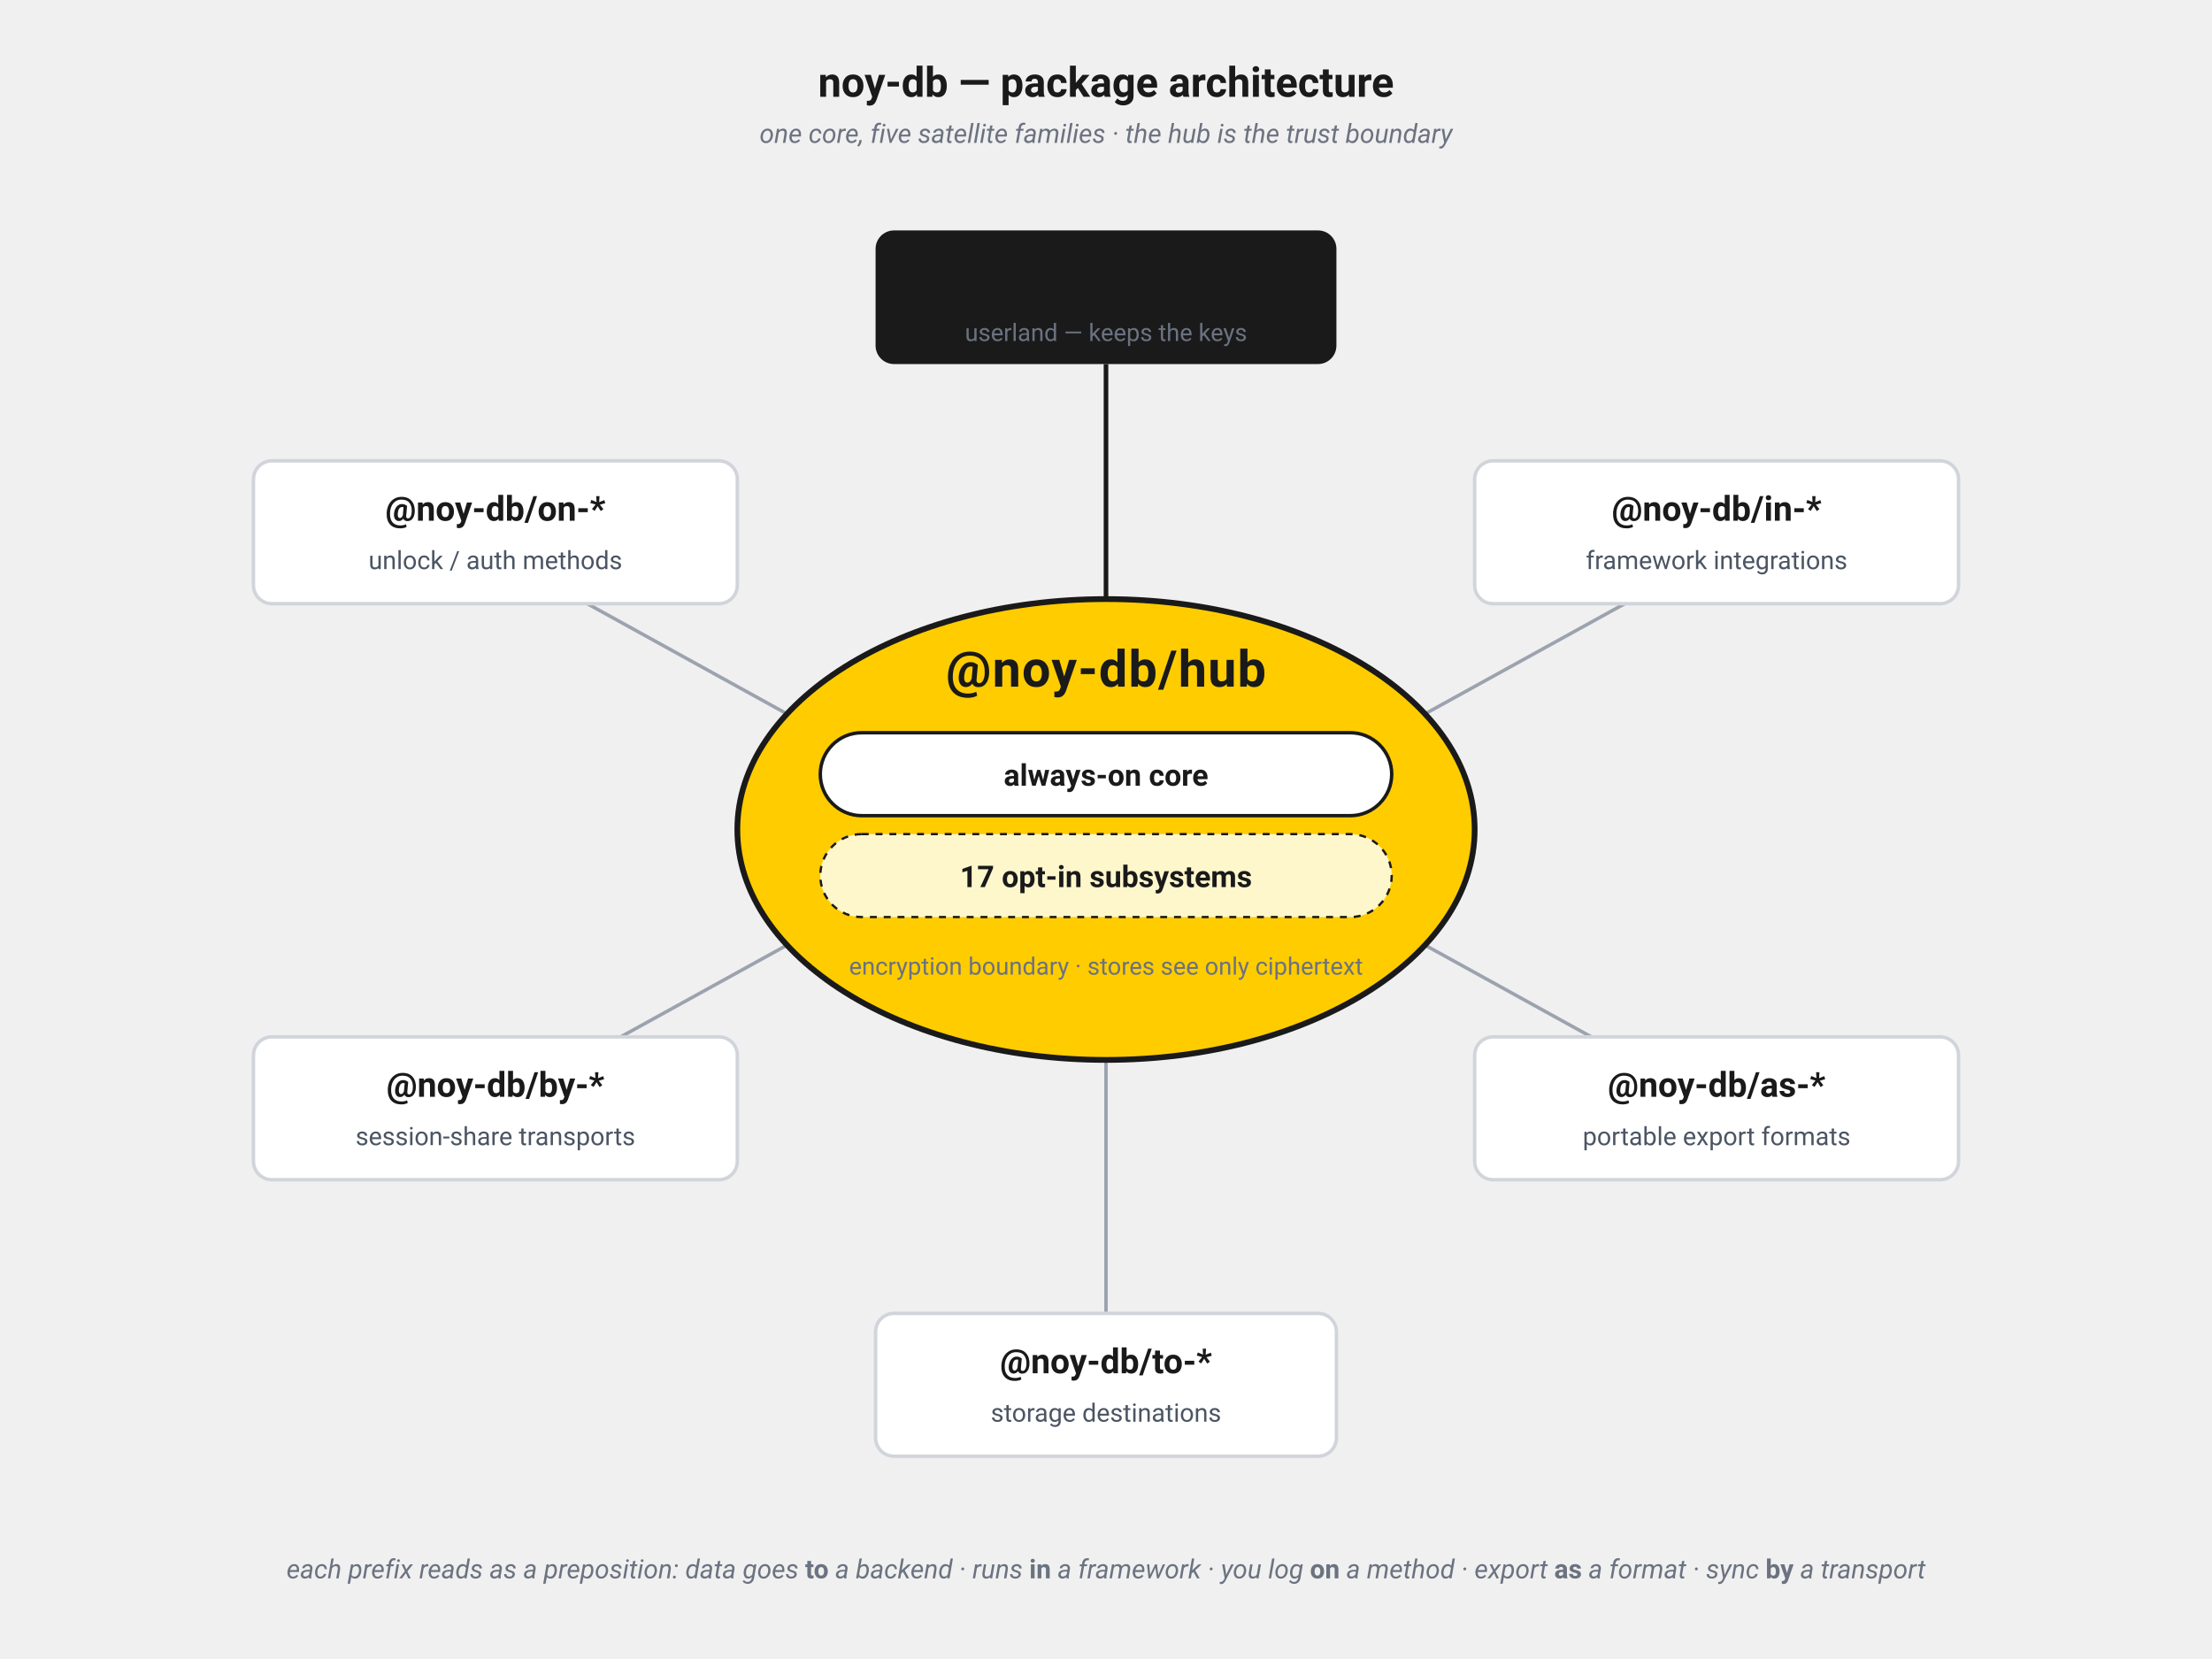
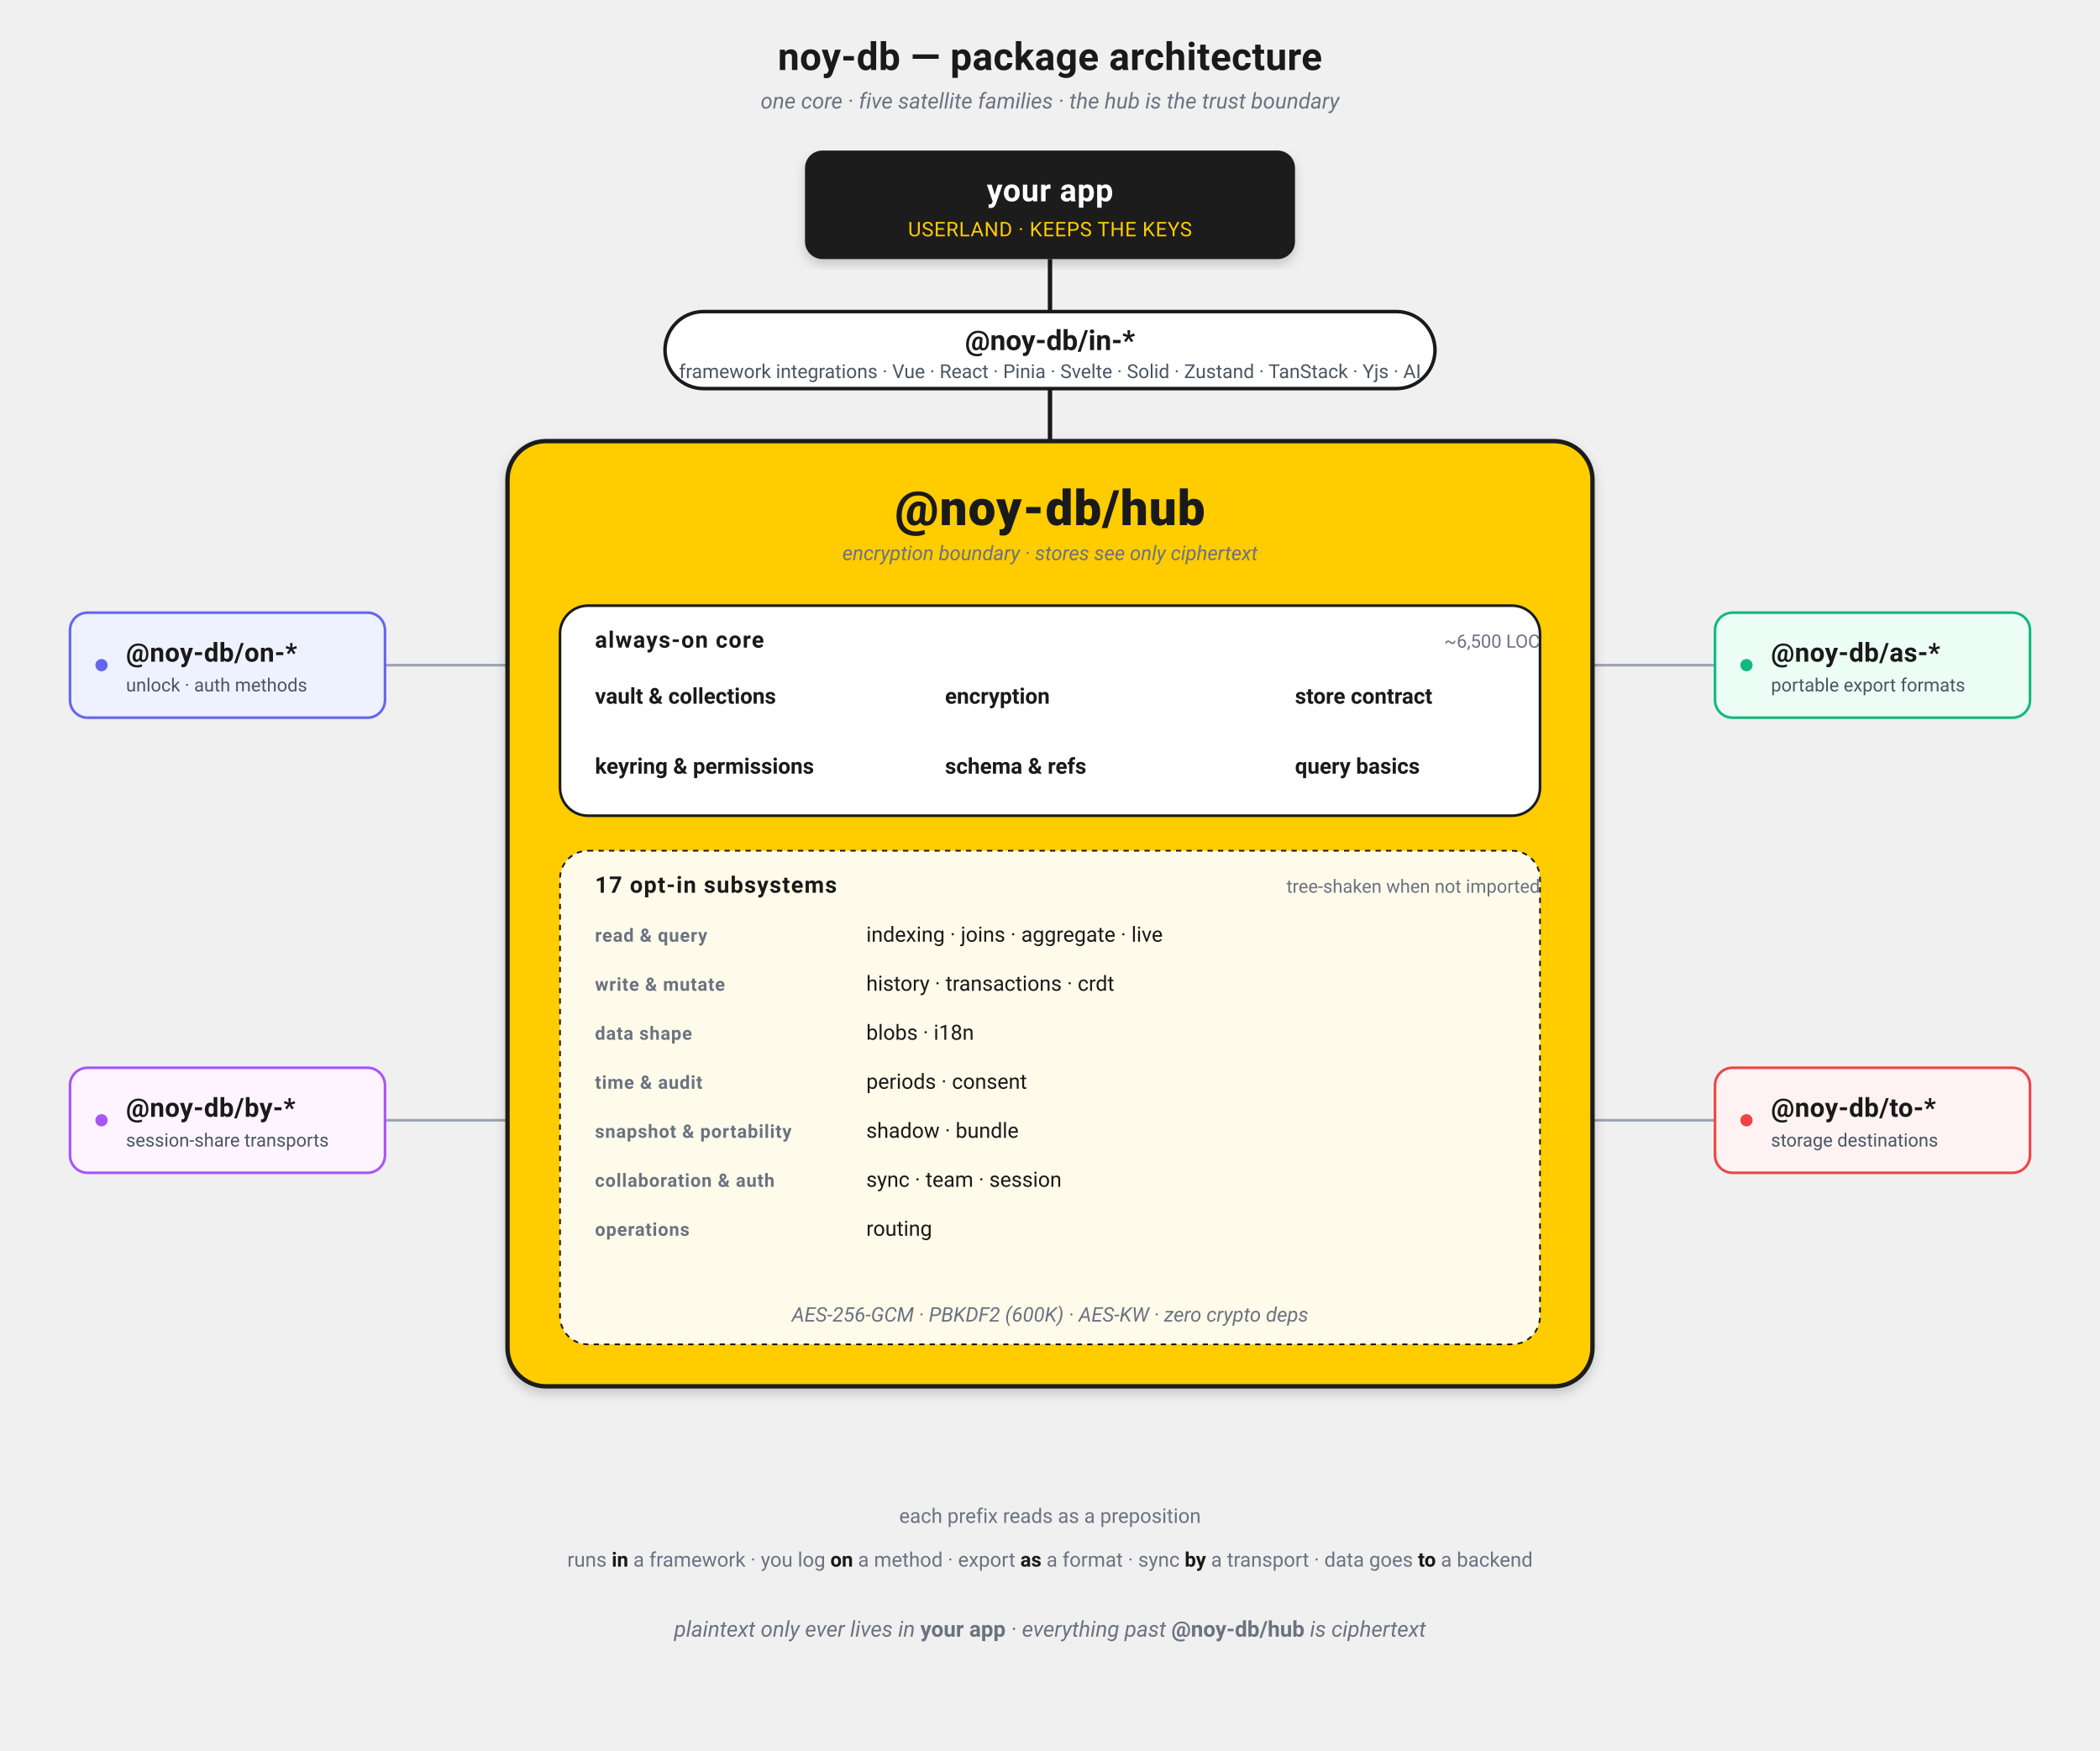
- <svg xmlns="http://www.w3.org/2000/svg" viewBox="0 0 960 720" role="img" aria-labelledby="title desc" font-family="-apple-system, 'Segoe UI', Roboto, sans-serif">
+ <svg xmlns="http://www.w3.org/2000/svg" viewBox="0 0 1200 1000" role="img" aria-labelledby="title desc" font-family="-apple-system, 'Segoe UI', Roboto, sans-serif">
  <defs>
    <style>
-       .label-app    { fill: #1A1A1A; font-size: 16px; font-weight: 600; }
-       .label-family { fill: #1A1A1A; font-size: 15px; font-weight: 600; }
-       .label-sub    { fill: #4B5563; font-size: 11px; }
-       .label-hub    { fill: #1A1A1A; font-size: 22px; font-weight: 700; letter-spacing: 0.5px; }
-       .label-core   { fill: #1A1A1A; font-size: 13px; font-weight: 600; }
-       .label-meta   { fill: #6B7280; font-size: 10.5px; }
-       .label-title  { fill: #1A1A1A; font-size: 18px; font-weight: 700; }
-       .label-caption{ fill: #6B7280; font-size: 11.5px; font-style: italic; }
+       .t-title    { fill: #1A1A1A; font-size: 22px; font-weight: 700; letter-spacing: 0.2px; }
+       .t-caption  { fill: #6B7280; font-size: 12.5px; font-style: italic; }
+       .t-app      { fill: #FFFFFF; font-size: 18px; font-weight: 700; letter-spacing: 0.3px; }
+       .t-app-sub  { fill: #FFCC00; font-size: 11.5px; letter-spacing: 0.3px; }
+       .t-in       { fill: #1A1A1A; font-size: 16px; font-weight: 700; }
+       .t-in-sub   { fill: #4B5563; font-size: 11px; }
+       .t-hub      { fill: #1A1A1A; font-size: 28px; font-weight: 800; letter-spacing: 0.5px; }
+       .t-hub-sub  { fill: #6B7280; font-size: 11.5px; font-style: italic; }
+       .t-section  { fill: #1A1A1A; font-size: 13px; font-weight: 700; letter-spacing: 0.6px; text-transform: uppercase; }
+       .t-section-meta { fill: #6B7280; font-size: 10.5px; }
+       .t-core     { fill: #1A1A1A; font-size: 12.5px; font-weight: 600; }
+       .t-cluster  { fill: #6B7280; font-size: 10.5px; font-weight: 700; letter-spacing: 0.4px; text-transform: uppercase; }
+       .t-sub      { fill: #1A1A1A; font-size: 12px; }
+       .t-family   { fill: #1A1A1A; font-size: 15px; font-weight: 700; letter-spacing: 0.2px; }
+       .t-family-d { fill: #4B5563; font-size: 10.5px; }
+       .t-foot     { fill: #6B7280; font-size: 11.5px; }
+       .t-foot-em  { fill: #1A1A1A; font-size: 11.5px; font-weight: 700; }

-       .edge        { stroke: #9CA3AF; stroke-width: 1.5; fill: none; }
-       .edge-app    { stroke: #1A1A1A; stroke-width: 2; fill: none; }
+       .edge       { stroke: #9CA3AF; stroke-width: 1.5; fill: none; }
+       .edge-stack { stroke: #1A1A1A; stroke-width: 2.5; fill: none; }

-       .box-family  { fill: #FFFFFF; stroke: #D1D5DB; stroke-width: 1.5; }
-       .box-app     { fill: #1A1A1A; }
-       .hub-outer   { fill: #FFCC00; stroke: #1A1A1A; stroke-width: 2.5; }
-       .hub-core    { fill: #FFFFFF; stroke: #1A1A1A; stroke-width: 1.5; }
-       .hub-sub     { fill: #FFF7CC; stroke: #1A1A1A; stroke-width: 1; stroke-dasharray: 3 3; }
+       .box-app    { fill: #1A1A1A; }
+       .box-in     { fill: #FFFFFF; stroke: #1A1A1A; stroke-width: 2; }
+       .hub-shell  { fill: #FFCC00; stroke: #1A1A1A; stroke-width: 2.5; }
+       .hub-core   { fill: #FFFFFF; stroke: #1A1A1A; stroke-width: 1.5; }
+       .hub-sub    { fill: #FFFBEB; stroke: #1A1A1A; stroke-width: 1; stroke-dasharray: 3 3; }
+ 
+       .fam-on     { fill: #EEF2FF; stroke: #6366F1; stroke-width: 1.5; }
+       .fam-as     { fill: #ECFDF5; stroke: #10B981; stroke-width: 1.5; }
+       .fam-by     { fill: #FDF4FF; stroke: #A855F7; stroke-width: 1.5; }
+       .fam-to     { fill: #FEF2F2; stroke: #EF4444; stroke-width: 1.5; }
+ 
+       .accent-on  { fill: #6366F1; }
+       .accent-as  { fill: #10B981; }
+       .accent-by  { fill: #A855F7; }
+       .accent-to  { fill: #EF4444; }
    </style>
+     <filter id="lift" x="-5%" y="-5%" width="115%" height="115%">
+       <feGaussianBlur in="SourceAlpha" stdDeviation="3" />
+       <feOffset dx="0" dy="3" result="off" />
+       <feComponentTransfer>
+         <feFuncA type="linear" slope="0.18" />
+       </feComponentTransfer>
+       <feMerge>
+         <feMergeNode />
+         <feMergeNode in="SourceGraphic" />
+       </feMerge>
+     </filter>
  </defs>
-   <text x="480" y="42" text-anchor="middle" class="label-title">noy-db — package architecture</text>
-   <text x="480" y="62" text-anchor="middle" class="label-caption">
-     one core, five satellite families · the hub is the trust boundary
+   <text x="600" y="40" text-anchor="middle" class="t-title">noy-db — package architecture</text>
+   <text x="600" y="62" text-anchor="middle" class="t-caption">
+     one core · five satellite families · the hub is the trust boundary
  </text>
-   <line class="edge-app" x1="480" y1="158" x2="480" y2="270" />
-   <line class="edge" x1="600" y1="320" x2="745" y2="240" />
-   <line class="edge" x1="600" y1="400" x2="745" y2="480" />
-   <line class="edge" x1="480" y1="450" x2="480" y2="570" />
-   <line class="edge" x1="360" y1="400" x2="215" y2="480" />
-   <line class="edge" x1="360" y1="320" x2="215" y2="240" />
-   <ellipse cx="480" cy="360" rx="160" ry="100" class="hub-outer" />
-   <text x="480" y="298" text-anchor="middle" class="label-hub">@noy-db/hub</text>
-   <rect x="356" y="318" width="248" height="36" rx="18" class="hub-core" />
-   <text x="480" y="341" text-anchor="middle" class="label-core">always-on core</text>
-   <rect x="356" y="362" width="248" height="36" rx="18" class="hub-sub" />
-   <text x="480" y="385" text-anchor="middle" class="label-core">17 opt-in subsystems</text>
-   <text x="480" y="423" text-anchor="middle" class="label-meta">
-     encryption boundary · stores see only ciphertext
+   <line class="edge-stack" x1="600" y1="148" x2="600" y2="178" />
+   <line class="edge-stack" x1="600" y1="222" x2="600" y2="252" />
+   <line class="edge" x1="220" y1="380" x2="290" y2="380" />
+   <line class="edge" x1="910" y1="380" x2="980" y2="380" />
+   <line class="edge" x1="220" y1="640" x2="290" y2="640" />
+   <line class="edge" x1="910" y1="640" x2="980" y2="640" />
+   <rect x="460" y="86" width="280" height="62" rx="10" class="box-app" filter="url(#lift)" />
+   <text x="600" y="115" text-anchor="middle" class="t-app">your app</text>
+   <text x="600" y="135" text-anchor="middle" class="t-app-sub">USERLAND · KEEPS THE KEYS</text>
+   <rect x="380" y="178" width="440" height="44" rx="22" class="box-in" />
+   <text x="600" y="200" text-anchor="middle" class="t-in">@noy-db/in-*</text>
+   <text x="600" y="216" text-anchor="middle" class="t-in-sub">framework integrations · Vue · React · Pinia · Svelte · Solid · Zustand · TanStack · Yjs · AI</text>
+   <rect x="290" y="252" width="620" height="540" rx="22" class="hub-shell" filter="url(#lift)" />
+   <text x="600" y="300" text-anchor="middle" class="t-hub">@noy-db/hub</text>
+   <text x="600" y="320" text-anchor="middle" class="t-hub-sub">encryption boundary · stores see only ciphertext</text>
+   <rect x="320" y="346" width="560" height="120" rx="16" class="hub-core" />
+   <text x="340" y="370" class="t-section">always-on core</text>
+   <text x="880" y="370" text-anchor="end" class="t-section-meta">~6,500 LOC</text>
+   <g class="t-core">
+     <text x="340" y="402">vault &amp; collections</text>
+     <text x="540" y="402">encryption</text>
+     <text x="740" y="402">store contract</text>
+     <text x="340" y="442">keyring &amp; permissions</text>
+     <text x="540" y="442">schema &amp; refs</text>
+     <text x="740" y="442">query basics</text>
+   </g>
+   <rect x="320" y="486" width="560" height="282" rx="16" class="hub-sub" />
+   <text x="340" y="510" class="t-section">17 opt-in subsystems</text>
+   <text x="880" y="510" text-anchor="end" class="t-section-meta">tree-shaken when not imported</text>
+   <g>
+     <text x="340" y="538" class="t-cluster">read &amp; query</text>
+     <text x="495" y="538" class="t-sub">indexing · joins · aggregate · live</text>
+     <text x="340" y="566" class="t-cluster">write &amp; mutate</text>
+     <text x="495" y="566" class="t-sub">history · transactions · crdt</text>
+     <text x="340" y="594" class="t-cluster">data shape</text>
+     <text x="495" y="594" class="t-sub">blobs · i18n</text>
+     <text x="340" y="622" class="t-cluster">time &amp; audit</text>
+     <text x="495" y="622" class="t-sub">periods · consent</text>
+     <text x="340" y="650" class="t-cluster">snapshot &amp; portability</text>
+     <text x="495" y="650" class="t-sub">shadow · bundle</text>
+     <text x="340" y="678" class="t-cluster">collaboration &amp; auth</text>
+     <text x="495" y="678" class="t-sub">sync · team · session</text>
+     <text x="340" y="706" class="t-cluster">operations</text>
+     <text x="495" y="706" class="t-sub">routing</text>
+   </g>
+   <text x="600" y="755" text-anchor="middle" class="t-hub-sub">
+     AES-256-GCM · PBKDF2 (600K) · AES-KW · zero crypto deps
  </text>
-   <rect x="380" y="100" width="200" height="58" rx="8" class="box-app" />
-   <text x="480" y="128" text-anchor="middle" class="label-app" fill="#FFFFFF">your app</text>
-   <text x="480" y="148" text-anchor="middle" class="label-meta" fill="#FFCC00">userland — keeps the keys</text>
-   <rect x="640" y="200" width="210" height="62" rx="8" class="box-family" />
-   <text x="745" y="226" text-anchor="middle" class="label-family">@noy-db/in-*</text>
-   <text x="745" y="247" text-anchor="middle" class="label-sub">framework integrations</text>
-   <rect x="640" y="450" width="210" height="62" rx="8" class="box-family" />
-   <text x="745" y="476" text-anchor="middle" class="label-family">@noy-db/as-*</text>
-   <text x="745" y="497" text-anchor="middle" class="label-sub">portable export formats</text>
-   <rect x="380" y="570" width="200" height="62" rx="8" class="box-family" />
-   <text x="480" y="596" text-anchor="middle" class="label-family">@noy-db/to-*</text>
-   <text x="480" y="617" text-anchor="middle" class="label-sub">storage destinations</text>
-   <rect x="110" y="450" width="210" height="62" rx="8" class="box-family" />
-   <text x="215" y="476" text-anchor="middle" class="label-family">@noy-db/by-*</text>
-   <text x="215" y="497" text-anchor="middle" class="label-sub">session-share transports</text>
-   <rect x="110" y="200" width="210" height="62" rx="8" class="box-family" />
-   <text x="215" y="226" text-anchor="middle" class="label-family">@noy-db/on-*</text>
-   <text x="215" y="247" text-anchor="middle" class="label-sub">unlock / auth methods</text>
-   <text x="480" y="685" text-anchor="middle" class="label-caption">
-     each prefix reads as a preposition: data goes <tspan font-style="normal" font-weight="700">to</tspan> a backend ·
-     runs <tspan font-style="normal" font-weight="700">in</tspan> a framework ·
-     you log <tspan font-style="normal" font-weight="700">on</tspan> a method ·
-     export <tspan font-style="normal" font-weight="700">as</tspan> a format ·
-     sync <tspan font-style="normal" font-weight="700">by</tspan> a transport
+   <rect x="40" y="350" width="180" height="60" rx="10" class="fam-on" />
+   <circle cx="58" cy="380" r="3.5" class="accent-on" />
+   <text x="72" y="378" class="t-family">@noy-db/on-*</text>
+   <text x="72" y="395" class="t-family-d">unlock · auth methods</text>
+   <rect x="980" y="350" width="180" height="60" rx="10" class="fam-as" />
+   <circle cx="998" cy="380" r="3.5" class="accent-as" />
+   <text x="1012" y="378" class="t-family">@noy-db/as-*</text>
+   <text x="1012" y="395" class="t-family-d">portable export formats</text>
+   <rect x="40" y="610" width="180" height="60" rx="10" class="fam-by" />
+   <circle cx="58" cy="640" r="3.5" class="accent-by" />
+   <text x="72" y="638" class="t-family">@noy-db/by-*</text>
+   <text x="72" y="655" class="t-family-d">session-share transports</text>
+   <rect x="980" y="610" width="180" height="60" rx="10" class="fam-to" />
+   <circle cx="998" cy="640" r="3.5" class="accent-to" />
+   <text x="1012" y="638" class="t-family">@noy-db/to-*</text>
+   <text x="1012" y="655" class="t-family-d">storage destinations</text>
+   <text x="600" y="870" text-anchor="middle" class="t-foot">each prefix reads as a preposition</text>
+   <text x="600" y="895" text-anchor="middle" class="t-foot">
+     runs <tspan class="t-foot-em">in</tspan> a framework  ·
+     you log <tspan class="t-foot-em">on</tspan> a method  ·
+     export <tspan class="t-foot-em">as</tspan> a format  ·
+     sync <tspan class="t-foot-em">by</tspan> a transport  ·
+     data goes <tspan class="t-foot-em">to</tspan> a backend
+   </text>
+   <text x="600" y="935" text-anchor="middle" class="t-caption">
+     plaintext only ever lives in <tspan font-style="normal" font-weight="700">your app</tspan> ·
+     everything past <tspan font-style="normal" font-weight="700">@noy-db/hub</tspan> is ciphertext
  </text>
</svg>
